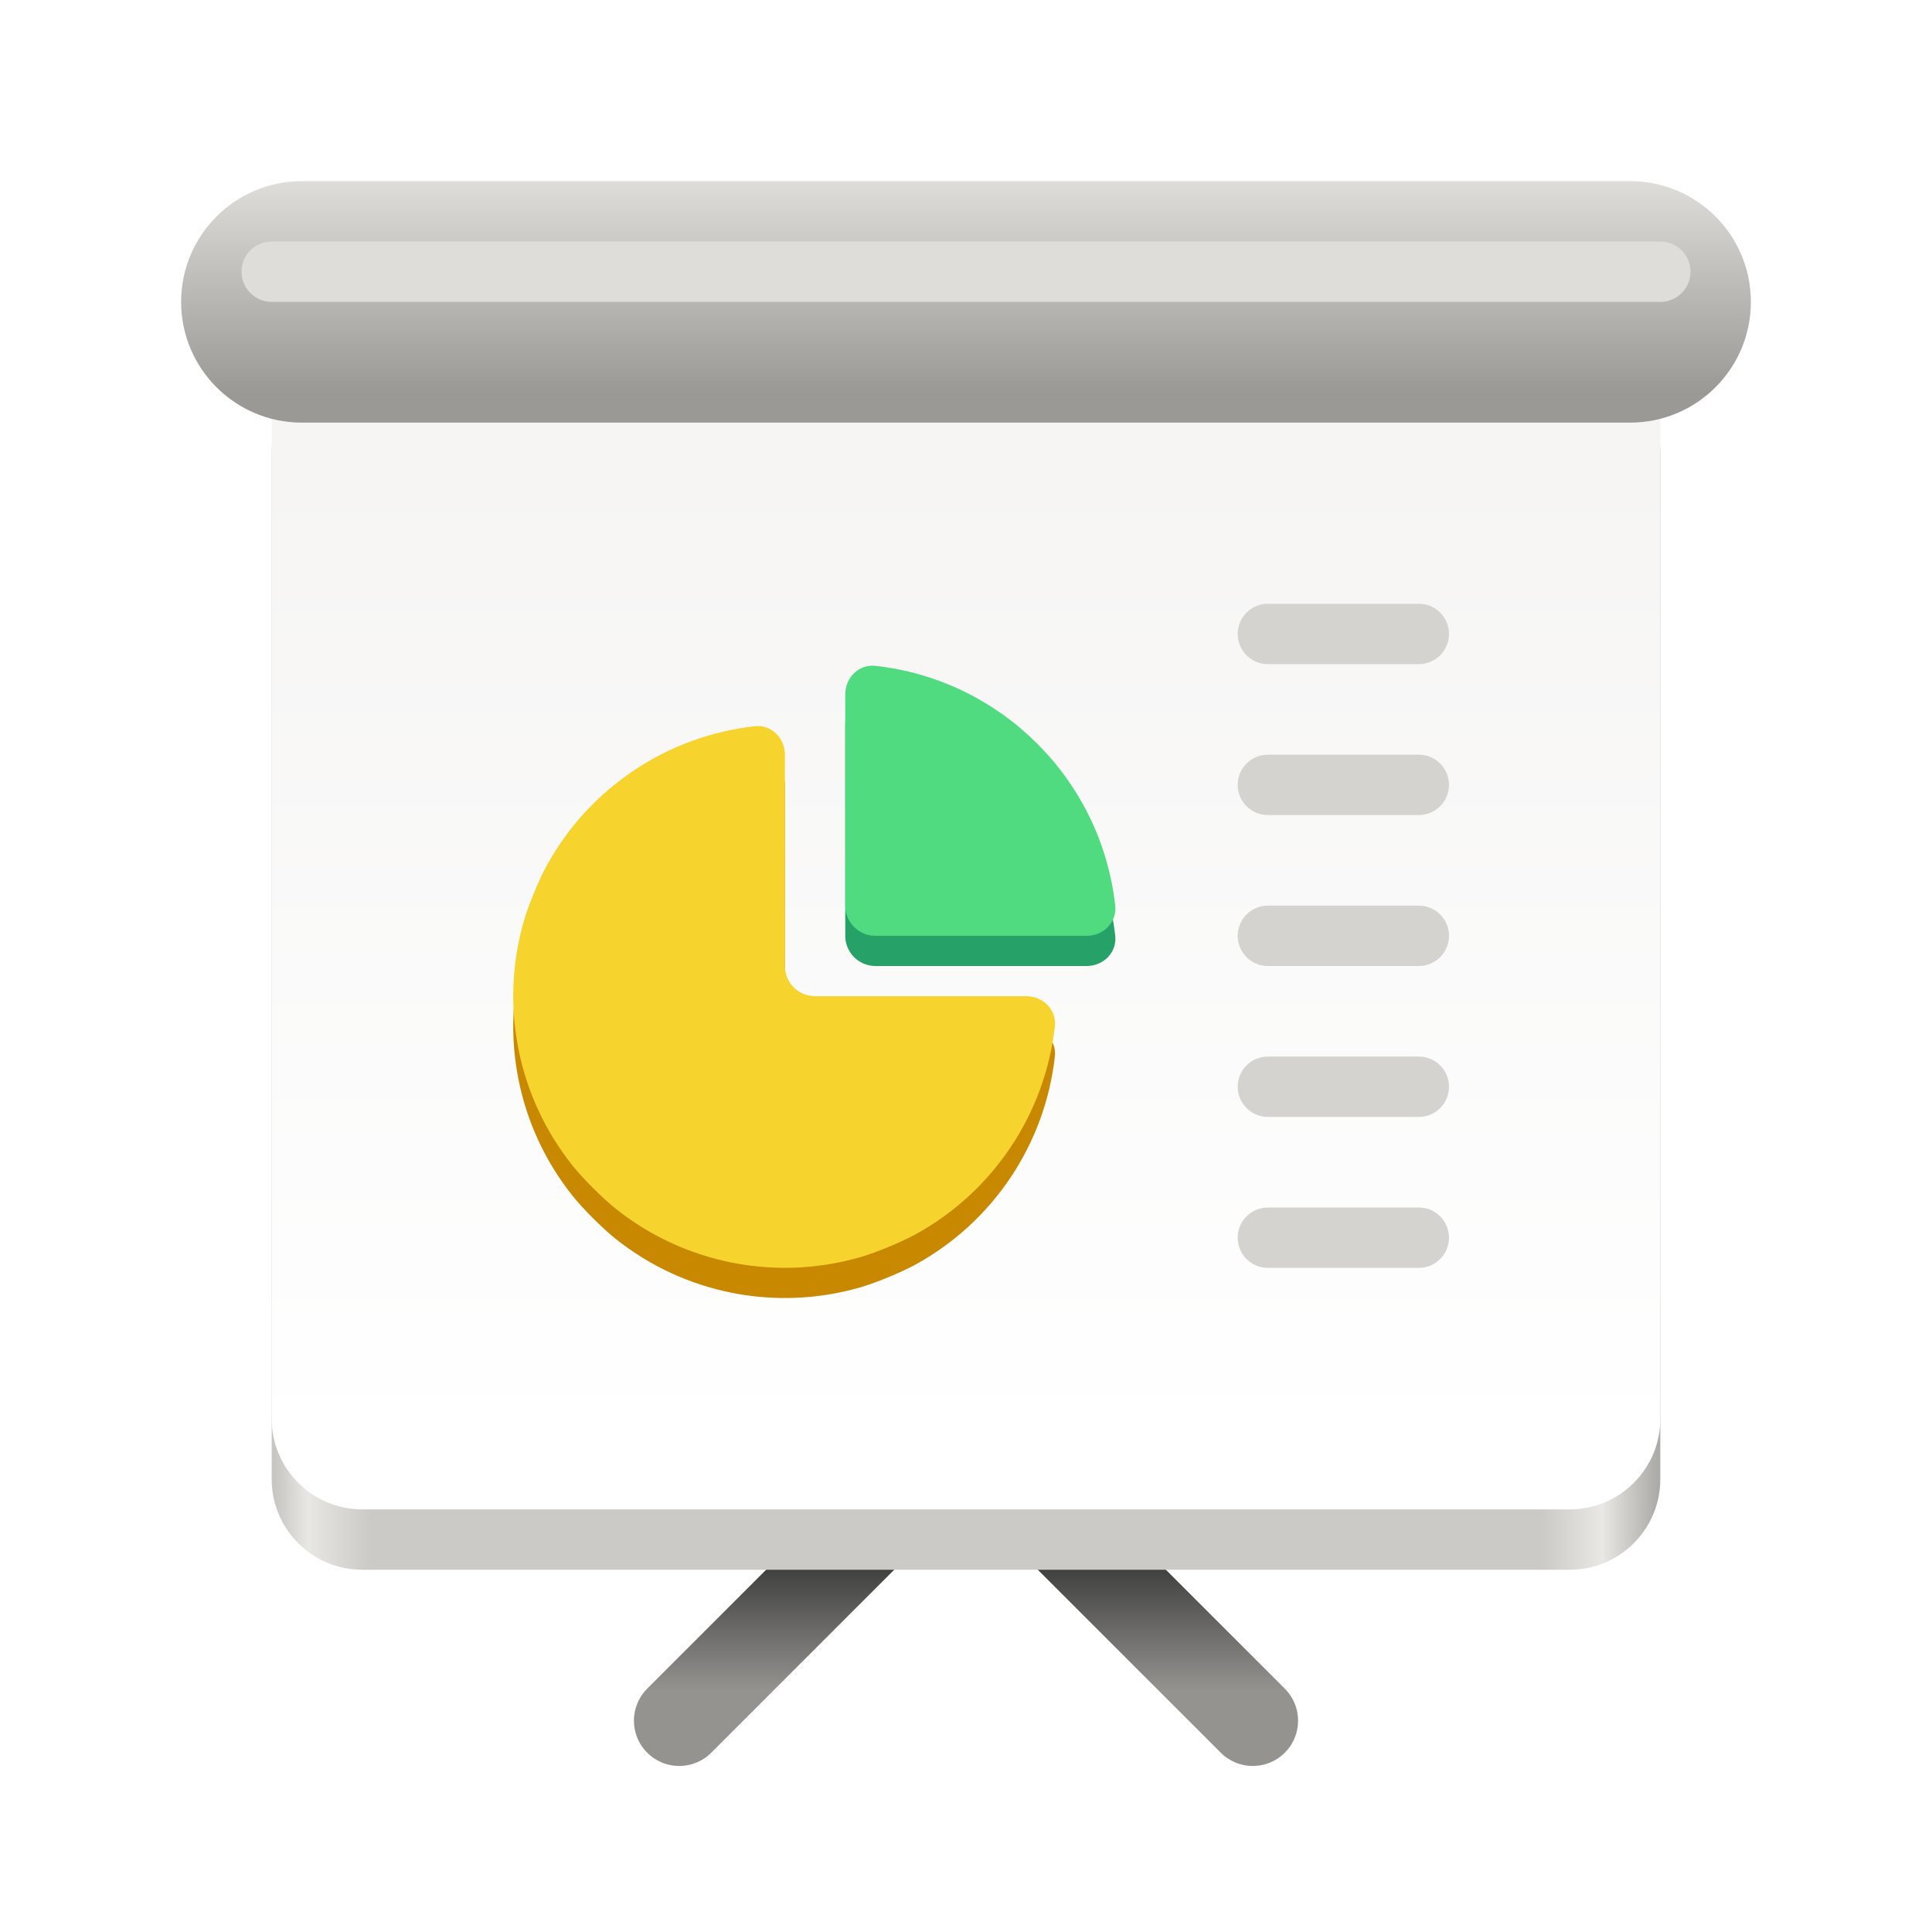
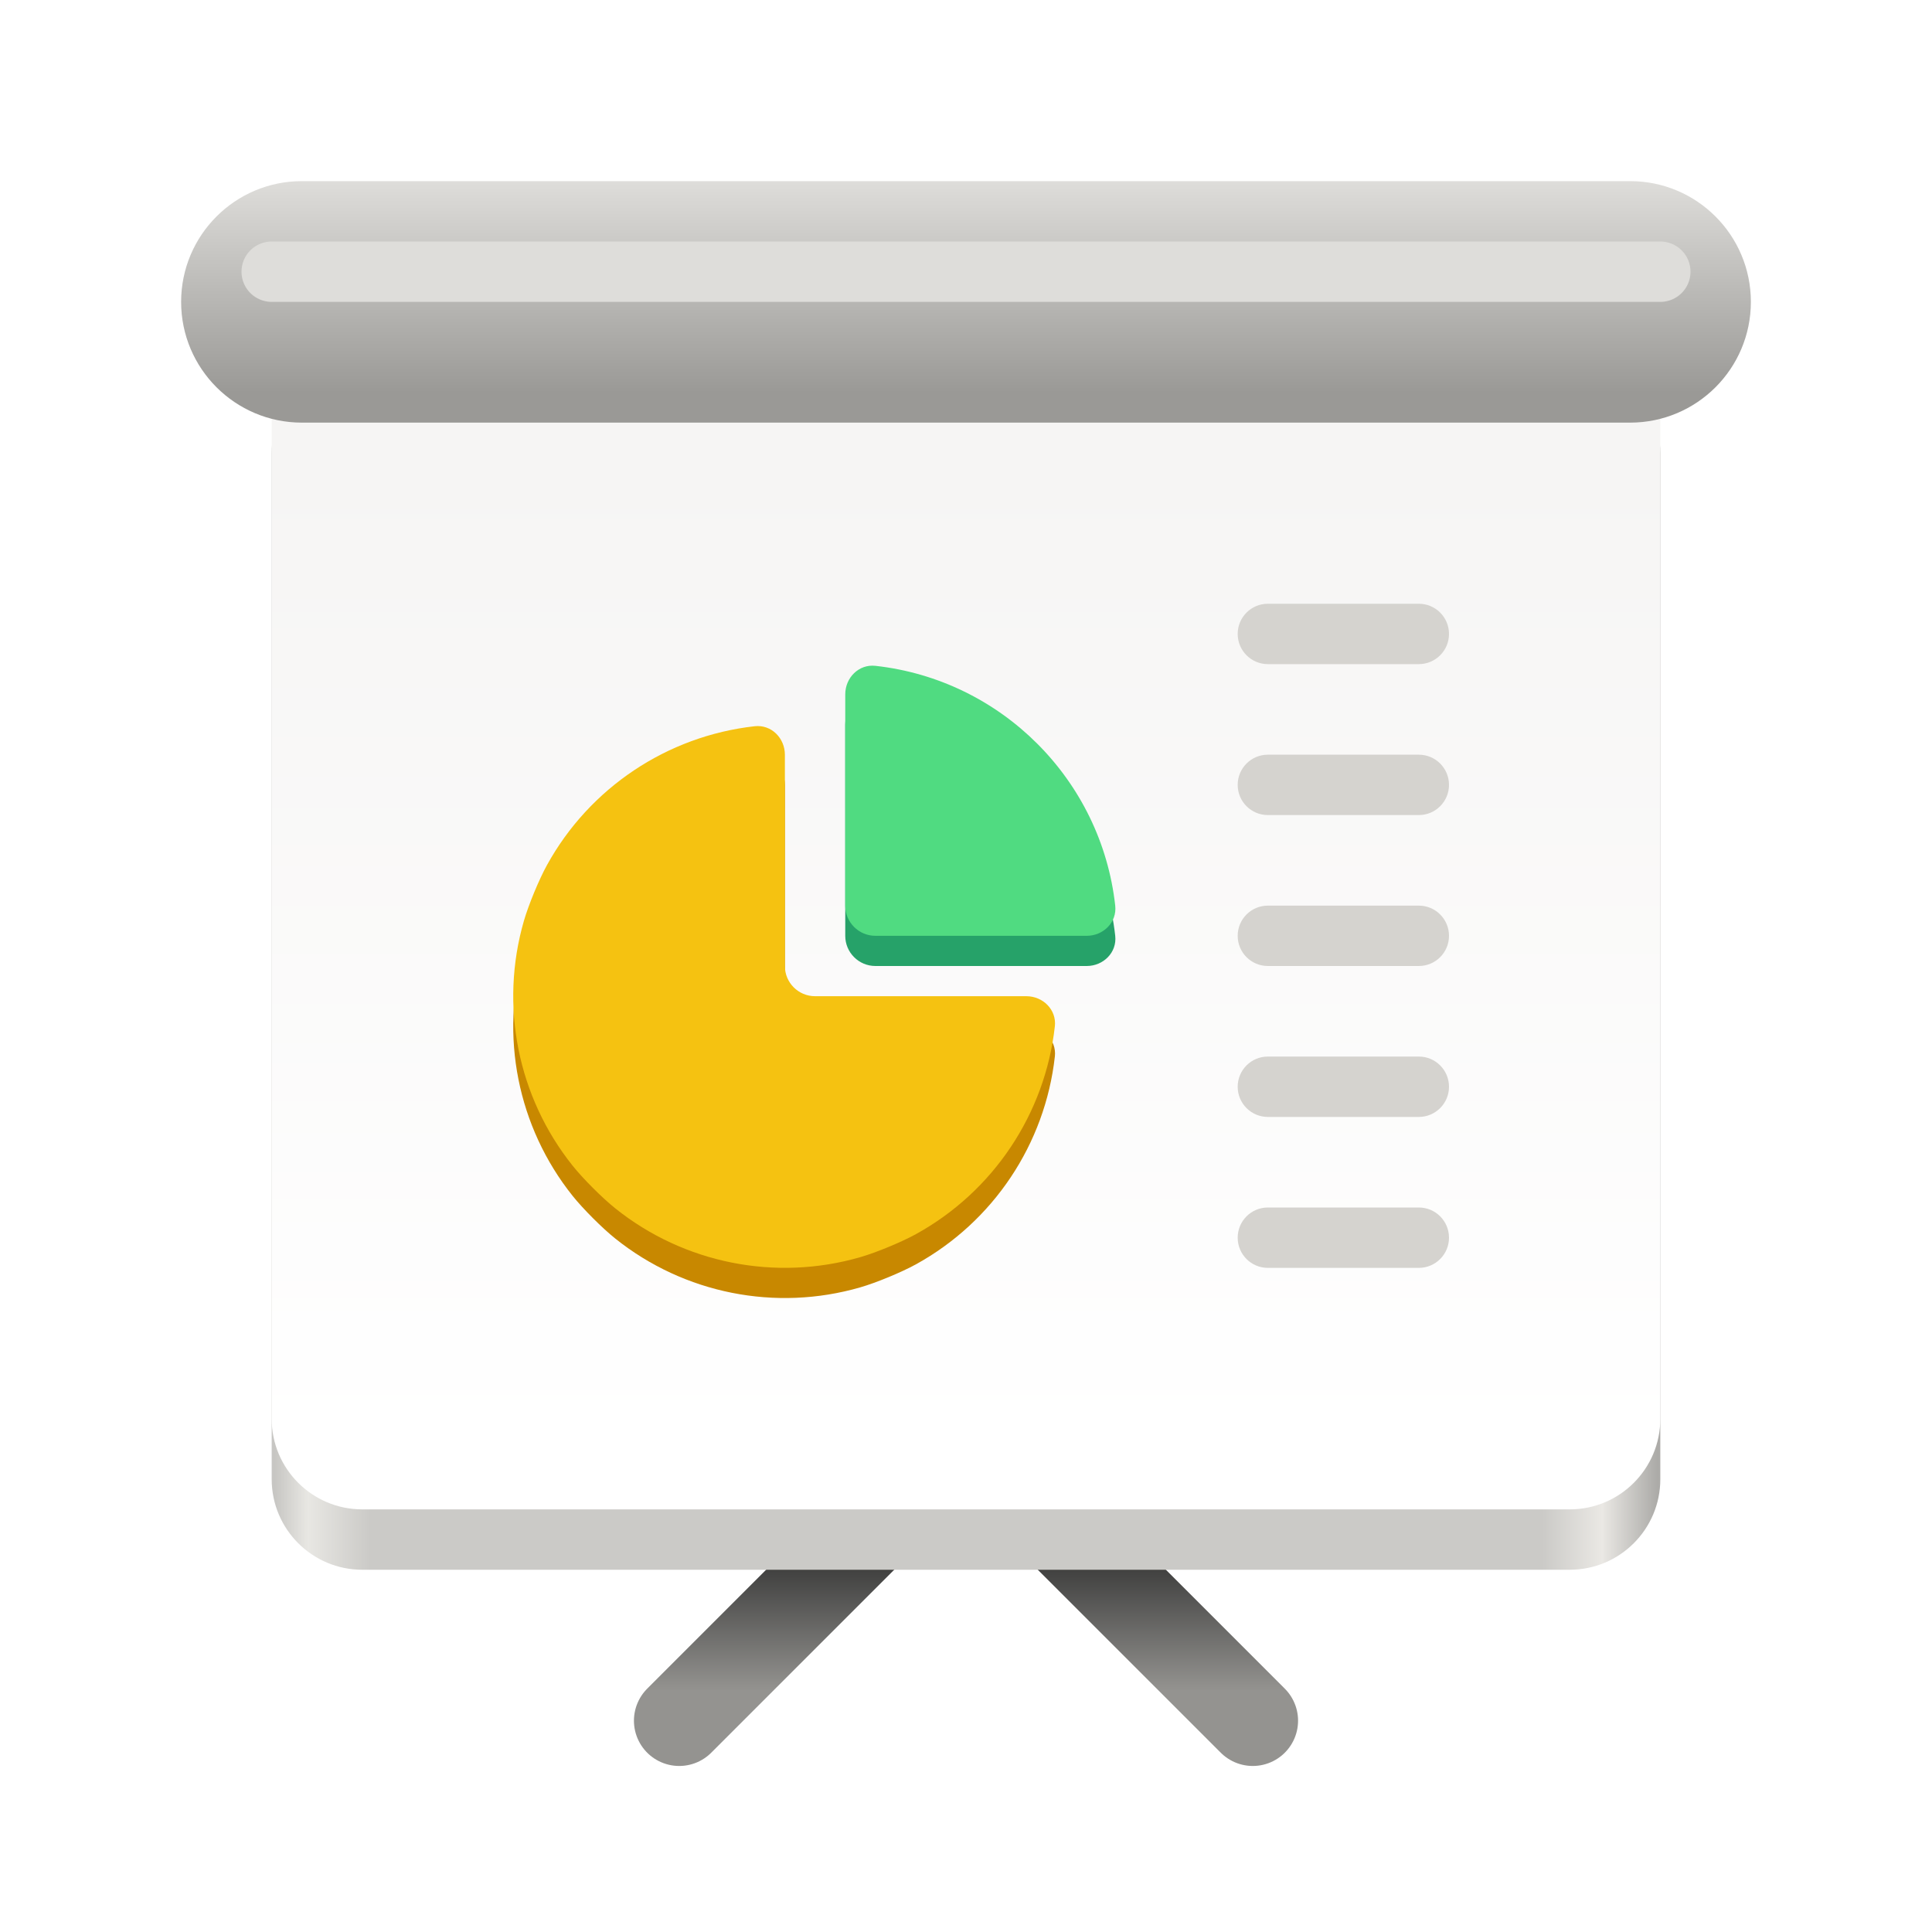
<svg xmlns="http://www.w3.org/2000/svg" height="128px" viewBox="0 0 128 128" width="128px" version="1.1" id="svg50">
  <defs id="defs54" />
  <linearGradient id="a" gradientUnits="userSpaceOnUse" x1="64" x2="64" y1="276" y2="284">
    <stop offset="0" stop-color="#414140" id="stop2" />
    <stop offset="1" stop-color="#949390" id="stop4" />
  </linearGradient>
  <linearGradient id="b" gradientUnits="userSpaceOnUse" x1="18.21" x2="109.79" y1="102" y2="102">
    <stop offset="0" stop-color="#c7c6c3" id="stop7" />
    <stop offset="0.024" stop-color="#e8e7e3" id="stop9" />
    <stop offset="0.069" stop-color="#cbcac7" id="stop11" />
    <stop offset="0.917" stop-color="#cbcac7" id="stop13" />
    <stop offset="0.96" stop-color="#eae8e4" id="stop15" />
    <stop offset="1" stop-color="#acaba8" id="stop17" />
  </linearGradient>
  <linearGradient id="c" gradientTransform="matrix(0.2875 0 0 0.27027 -331.6 -696.7568)" gradientUnits="userSpaceOnUse" x1="1376" x2="1376" y1="2692" y2="2932">
    <stop offset="0" stop-color="#f6f5f4" id="stop20" />
    <stop offset="1" stop-color="#ffffff" id="stop22" />
  </linearGradient>
  <linearGradient id="d" gradientUnits="userSpaceOnUse" x1="82.25" x2="82.25" y1="12" y2="26">
    <stop offset="0" stop-color="#deddda" id="stop25" />
    <stop offset="1" stop-color="#9a9996" id="stop27" />
  </linearGradient>
  <path d="m 83 286 l -14 -14 m -24 14 l 14 -14" fill="none" stroke="url(#a)" stroke-linecap="round" stroke-width="6" id="path30" transform="matrix(1 0 0 1 0 -172)" />
  <path d="m 24 24 h 80 c 3.312 0 6 2.688 6 6 v 68 c 0 3.312 -2.688 6 -6 6 h -80 c -3.312 0 -6 -2.688 -6 -6 v -68 c 0 -3.312 2.688 -6 6 -6 z m 0 0" fill="url(#b)" id="path32" />
  <path d="m 24 20 h 80 c 3.312 0 6 2.688 6 6 v 68 c 0 3.312 -2.688 6 -6 6 h -80 c -3.312 0 -6 -2.688 -6 -6 v -68 c 0 -3.312 2.688 -6 6 -6 z m 0 0" fill="url(#c)" id="path34" />
  <path d="m 20 12 h 88 c 4.418 0 8 3.582 8 8 s -3.582 8 -8 8 h -88 c -4.418 0 -8 -3.582 -8 -8 s 3.582 -8 8 -8 z m 0 0" fill="url(#d)" id="path36" />
  <path d="m 69.887 69.996 c -0.648 5.805 -4.082 10.945 -9.199 13.766 c -0.965 0.531 -2.625 1.219 -3.688 1.527 c -5.609 1.625 -11.676 0.418 -16.234 -3.23 c -0.863 -0.691 -2.133 -1.961 -2.824 -2.824 c -3.648 -4.559 -4.855 -10.625 -3.23 -16.234 c 0.309 -1.062 0.996 -2.723 1.527 -3.688 c 2.82 -5.117 7.961 -8.551 13.766 -9.199 c 1.098 -0.121 1.996 0.785 1.996 1.891 v 13.996 c 0 1.105 0.895 2 2 2 h 13.996 c 1.105 0 2.012 0.898 1.891 1.996 z m 0 0" fill="#1a5fb4" stroke="#204a87" stroke-width="0.002" id="path38" style="fill:#c88800;fill-opacity:1" />
  <path d="m 57.996 46.113 c 8.344 0.922 14.969 7.547 15.891 15.891 c 0.121 1.098 -0.785 1.996 -1.891 1.996 h -13.996 c -1.105 0 -2 -0.895 -2 -2 v -13.996 c 0 -1.105 0.898 -2.012 1.996 -1.891 z m 0 0" fill="#26a269" stroke="#204a87" stroke-width="0.002" id="path40" />
  <path d="m 84 80 h 10 c 1.105 0 2 0.895 2 2 s -0.895 2 -2 2 h -10 c -1.105 0 -2 -0.895 -2 -2 s 0.895 -2 2 -2 z m 0 -10 h 10 c 1.105 0 2 0.895 2 2 s -0.895 2 -2 2 h -10 c -1.105 0 -2 -0.895 -2 -2 s 0.895 -2 2 -2 z m 0 -10 h 10 c 1.105 0 2 0.895 2 2 s -0.895 2 -2 2 h -10 c -1.105 0 -2 -0.895 -2 -2 s 0.895 -2 2 -2 z m 0 -10 h 10 c 1.105 0 2 0.895 2 2 s -0.895 2 -2 2 h -10 c -1.105 0 -2 -0.895 -2 -2 s 0.895 -2 2 -2 z m 0 -10 h 10 c 1.105 0 2 0.895 2 2 s -0.895 2 -2 2 h -10 c -1.105 0 -2 -0.895 -2 -2 s 0.895 -2 2 -2 z m 0 0" fill="#d5d3cf" id="path42" />
-   <path d="m 69.887 67.996 c -0.648 5.805 -4.082 10.945 -9.199 13.766 c -0.965 0.531 -2.625 1.219 -3.688 1.527 c -5.609 1.625 -11.676 0.418 -16.234 -3.23 c -0.863 -0.691 -2.133 -1.961 -2.824 -2.824 c -3.648 -4.559 -4.855 -10.625 -3.23 -16.234 c 0.309 -1.062 0.996 -2.723 1.527 -3.688 c 2.82 -5.117 7.961 -8.551 13.766 -9.199 c 1.098 -0.121 1.996 0.785 1.996 1.891 v 13.996 c 0 1.105 0.895 2 2 2 h 13.996 c 1.105 0 2.012 0.898 1.891 1.996 z m 0 0" fill="#4a86cf" stroke="#204a87" stroke-width="0.002" id="path44" style="fill:#f6d32d;fill-opacity:1" />
+   <path d="m 69.887 67.996 c -0.648 5.805 -4.082 10.945 -9.199 13.766 c -0.965 0.531 -2.625 1.219 -3.688 1.527 c -5.609 1.625 -11.676 0.418 -16.234 -3.23 c -0.863 -0.691 -2.133 -1.961 -2.824 -2.824 c -3.648 -4.559 -4.855 -10.625 -3.23 -16.234 c 0.309 -1.062 0.996 -2.723 1.527 -3.688 c 2.82 -5.117 7.961 -8.551 13.766 -9.199 c 1.098 -0.121 1.996 0.785 1.996 1.891 v 13.996 c 0 1.105 0.895 2 2 2 h 13.996 c 1.105 0 2.012 0.898 1.891 1.996 z m 0 0" fill="#4a86cf" stroke="#204a87" stroke-width="0.002" id="path44" style="fill:#f5c211;fill-opacity:1" />
  <path d="m 57.996 44.113 c 8.344 0.922 14.969 7.547 15.891 15.891 c 0.121 1.098 -0.785 1.996 -1.891 1.996 h -13.996 c -1.105 0 -2 -0.895 -2 -2 v -13.996 c 0 -1.105 0.898 -2.012 1.996 -1.891 z m 0 0" fill="#50db81" stroke="#204a87" stroke-width="0.002" id="path46" />
  <path d="m 18 18 h 92" fill="none" stroke="#deddda" stroke-linecap="round" stroke-width="4" id="path48" />
</svg>
